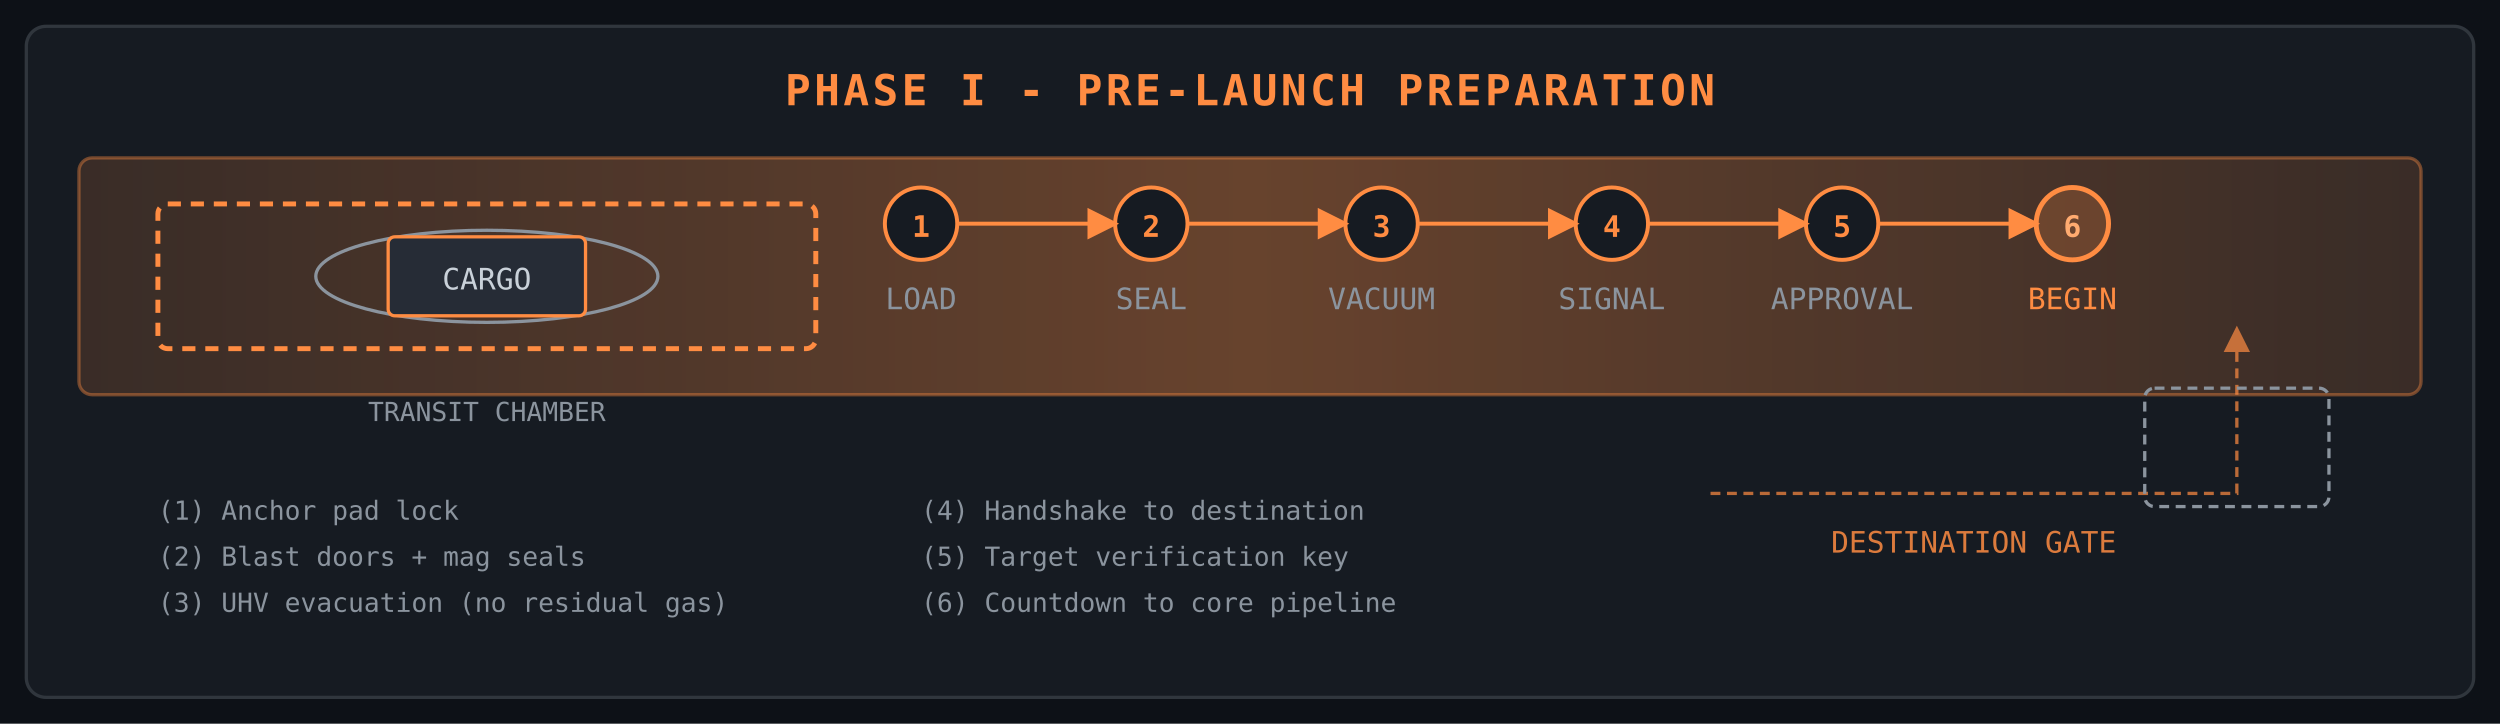
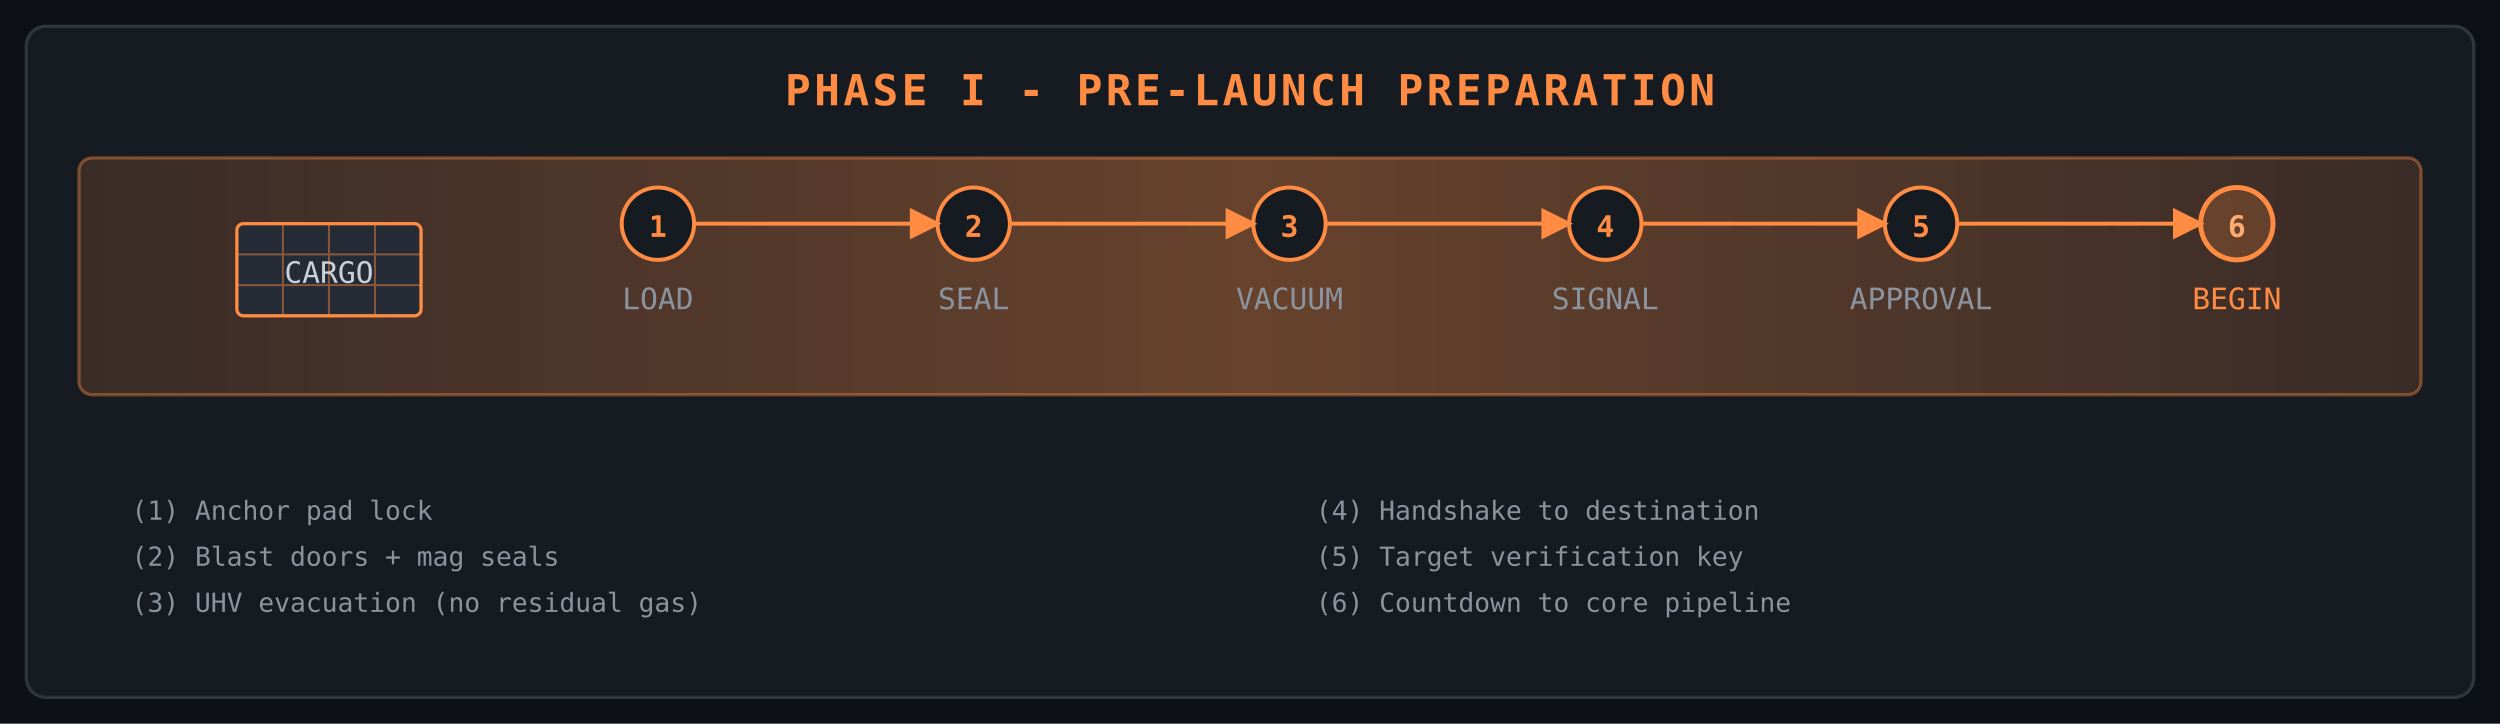
<svg xmlns="http://www.w3.org/2000/svg" viewBox="0 0 760 220" role="img" aria-labelledby="title desc">
  <defs>
    <linearGradient id="glow" x1="0%" y1="0%" x2="100%" y2="0%">
      <stop offset="0%" stop-color="#ff8c42" stop-opacity="0.15" />
      <stop offset="50%" stop-color="#ff8c42" stop-opacity="0.35" />
      <stop offset="100%" stop-color="#ff8c42" stop-opacity="0.15" />
    </linearGradient>
    <marker id="arrow" markerWidth="8" markerHeight="8" refX="7" refY="4" orient="auto">
      <path d="M0,0 L8,4 L0,8 Z" fill="#ff8c42" />
    </marker>
  </defs>
  <rect width="760" height="220" fill="#0d1117" />
  <rect x="8" y="8" width="744" height="204" rx="6" fill="#161b22" stroke="#30363d" stroke-width="1" />
  <text x="380" y="32" text-anchor="middle" fill="#ff8c42" font-family="ui-monospace,Cascadia Mono,Consolas,Segoe UI Mono,monospace" font-size="13" font-weight="600" letter-spacing="0.08em">PHASE I - PRE-LAUNCH PREPARATION</text>
  <rect x="24" y="48" width="712" height="72" rx="4" fill="url(#glow)" stroke="#ff8c42" stroke-width="1" stroke-opacity="0.4" />
-   <rect x="48" y="62" width="200" height="44" rx="3" fill="none" stroke="#ff8c42" stroke-width="1.5" stroke-dasharray="4 3" />
-   <ellipse cx="148" cy="84" rx="52" ry="14" fill="none" stroke="#8b949e" stroke-width="1" />
-   <rect x="118" y="72" width="60" height="24" rx="2" fill="#262c36" stroke="#ff8c42" stroke-width="1" />
-   <text x="148" y="88" text-anchor="middle" fill="#c9d1d9" font-family="ui-monospace,Cascadia Mono,Consolas,Segoe UI Mono,monospace" font-size="9">CARGO</text>
-   <text x="148" y="128" text-anchor="middle" fill="#8b949e" font-family="ui-monospace,Cascadia Mono,Consolas,Segoe UI Mono,monospace" font-size="8">TRANSIT CHAMBER</text>
+   <rect x="72" y="68" width="56" height="28" rx="2" fill="#262c36" stroke="#ff8c42" stroke-width="1" />
+   <g stroke="#ff8c42" stroke-width="0.6" opacity="0.45">
+     <line x1="72" y1="77.33" x2="128" y2="77.33" />
+     <line x1="72" y1="86.67" x2="128" y2="86.67" />
+     <line x1="86" y1="68" x2="86" y2="96" />
+     <line x1="100" y1="68" x2="100" y2="96" />
+     <line x1="114" y1="68" x2="114" y2="96" />
+   </g>
+   <text x="100" y="86" text-anchor="middle" fill="#c9d1d9" font-family="ui-monospace,Cascadia Mono,Consolas,Segoe UI Mono,monospace" font-size="9">CARGO</text>
  <g font-family="ui-monospace,Cascadia Mono,Consolas,Segoe UI Mono,monospace" font-size="9" fill="#c9d1d9">
-     <g transform="translate(280,56)">
+     <g transform="translate(200,56)">
      <circle cx="0" cy="12" r="11" fill="#161b22" stroke="#ff8c42" stroke-width="1.2" />
      <text x="0" y="16" text-anchor="middle" fill="#ff8c42" font-weight="700">1</text>
      <text x="0" y="38" text-anchor="middle" fill="#8b949e">LOAD</text>
    </g>
-     <g transform="translate(350,56)">
+     <g transform="translate(296,56)">
      <circle cx="0" cy="12" r="11" fill="#161b22" stroke="#ff8c42" stroke-width="1.2" />
      <text x="0" y="16" text-anchor="middle" fill="#ff8c42" font-weight="700">2</text>
      <text x="0" y="38" text-anchor="middle" fill="#8b949e">SEAL</text>
    </g>
-     <g transform="translate(420,56)">
+     <g transform="translate(392,56)">
      <circle cx="0" cy="12" r="11" fill="#161b22" stroke="#ff8c42" stroke-width="1.2" />
      <text x="0" y="16" text-anchor="middle" fill="#ff8c42" font-weight="700">3</text>
      <text x="0" y="38" text-anchor="middle" fill="#8b949e">VACUUM</text>
    </g>
-     <g transform="translate(490,56)">
+     <g transform="translate(488,56)">
      <circle cx="0" cy="12" r="11" fill="#161b22" stroke="#ff8c42" stroke-width="1.2" />
      <text x="0" y="16" text-anchor="middle" fill="#ff8c42" font-weight="700">4</text>
      <text x="0" y="38" text-anchor="middle" fill="#8b949e">SIGNAL</text>
    </g>
-     <g transform="translate(560,56)">
+     <g transform="translate(584,56)">
      <circle cx="0" cy="12" r="11" fill="#161b22" stroke="#ff8c42" stroke-width="1.2" />
      <text x="0" y="16" text-anchor="middle" fill="#ff8c42" font-weight="700">5</text>
      <text x="0" y="38" text-anchor="middle" fill="#8b949e">APPROVAL</text>
    </g>
-     <g transform="translate(630,56)">
+     <g transform="translate(680,56)">
      <circle cx="0" cy="12" r="11" fill="#ff8c42" fill-opacity="0.2" stroke="#ff8c42" stroke-width="1.5" />
      <text x="0" y="16" text-anchor="middle" fill="#ffab70" font-weight="700">6</text>
      <text x="0" y="38" text-anchor="middle" fill="#ff8c42">BEGIN</text>
    </g>
  </g>
-   <line x1="291" y1="68" x2="339" y2="68" stroke="#ff8c42" stroke-width="1.2" marker-end="url(#arrow)" />
-   <line x1="361" y1="68" x2="409" y2="68" stroke="#ff8c42" stroke-width="1.2" marker-end="url(#arrow)" />
-   <line x1="431" y1="68" x2="479" y2="68" stroke="#ff8c42" stroke-width="1.2" marker-end="url(#arrow)" />
-   <line x1="501" y1="68" x2="549" y2="68" stroke="#ff8c42" stroke-width="1.2" marker-end="url(#arrow)" />
-   <line x1="571" y1="68" x2="619" y2="68" stroke="#ff8c42" stroke-width="1.2" marker-end="url(#arrow)" />
+   <line x1="211" y1="68" x2="285" y2="68" stroke="#ff8c42" stroke-width="1.2" marker-end="url(#arrow)" />
+   <line x1="307" y1="68" x2="381" y2="68" stroke="#ff8c42" stroke-width="1.2" marker-end="url(#arrow)" />
+   <line x1="403" y1="68" x2="477" y2="68" stroke="#ff8c42" stroke-width="1.2" marker-end="url(#arrow)" />
+   <line x1="499" y1="68" x2="573" y2="68" stroke="#ff8c42" stroke-width="1.2" marker-end="url(#arrow)" />
+   <line x1="595" y1="68" x2="669" y2="68" stroke="#ff8c42" stroke-width="1.2" marker-end="url(#arrow)" />
  <g font-family="ui-monospace,Cascadia Mono,Consolas,Segoe UI Mono,monospace" font-size="8" fill="#8b949e">
-     <text x="48" y="158">(1) Anchor pad lock</text>
-     <text x="48" y="172">(2) Blast doors + mag seals</text>
-     <text x="48" y="186">(3) UHV evacuation (no residual gas)</text>
-     <text x="280" y="158">(4) Handshake to destination</text>
-     <text x="280" y="172">(5) Target verification key</text>
-     <text x="280" y="186">(6) Countdown to core pipeline</text>
+     <text x="40" y="158">(1) Anchor pad lock</text>
+     <text x="40" y="172">(2) Blast doors + mag seals</text>
+     <text x="40" y="186">(3) UHV evacuation (no residual gas)</text>
+     <text x="400" y="158">(4) Handshake to destination</text>
+     <text x="400" y="172">(5) Target verification key</text>
+     <text x="400" y="186">(6) Countdown to core pipeline</text>
  </g>
-   <path d="M520 150 L680 150 L680 100" fill="none" stroke="#ff8c42" stroke-width="1" stroke-dasharray="3 2" marker-end="url(#arrow)" opacity="0.7" />
-   <text x="600" y="168" text-anchor="middle" fill="#ff8c42" font-family="ui-monospace,Cascadia Mono,Consolas,Segoe UI Mono,monospace" font-size="9" opacity="0.85">DESTINATION GATE</text>
-   <rect x="652" y="118" width="56" height="36" rx="3" fill="none" stroke="#8b949e" stroke-width="1" stroke-dasharray="3 2" />
</svg>
